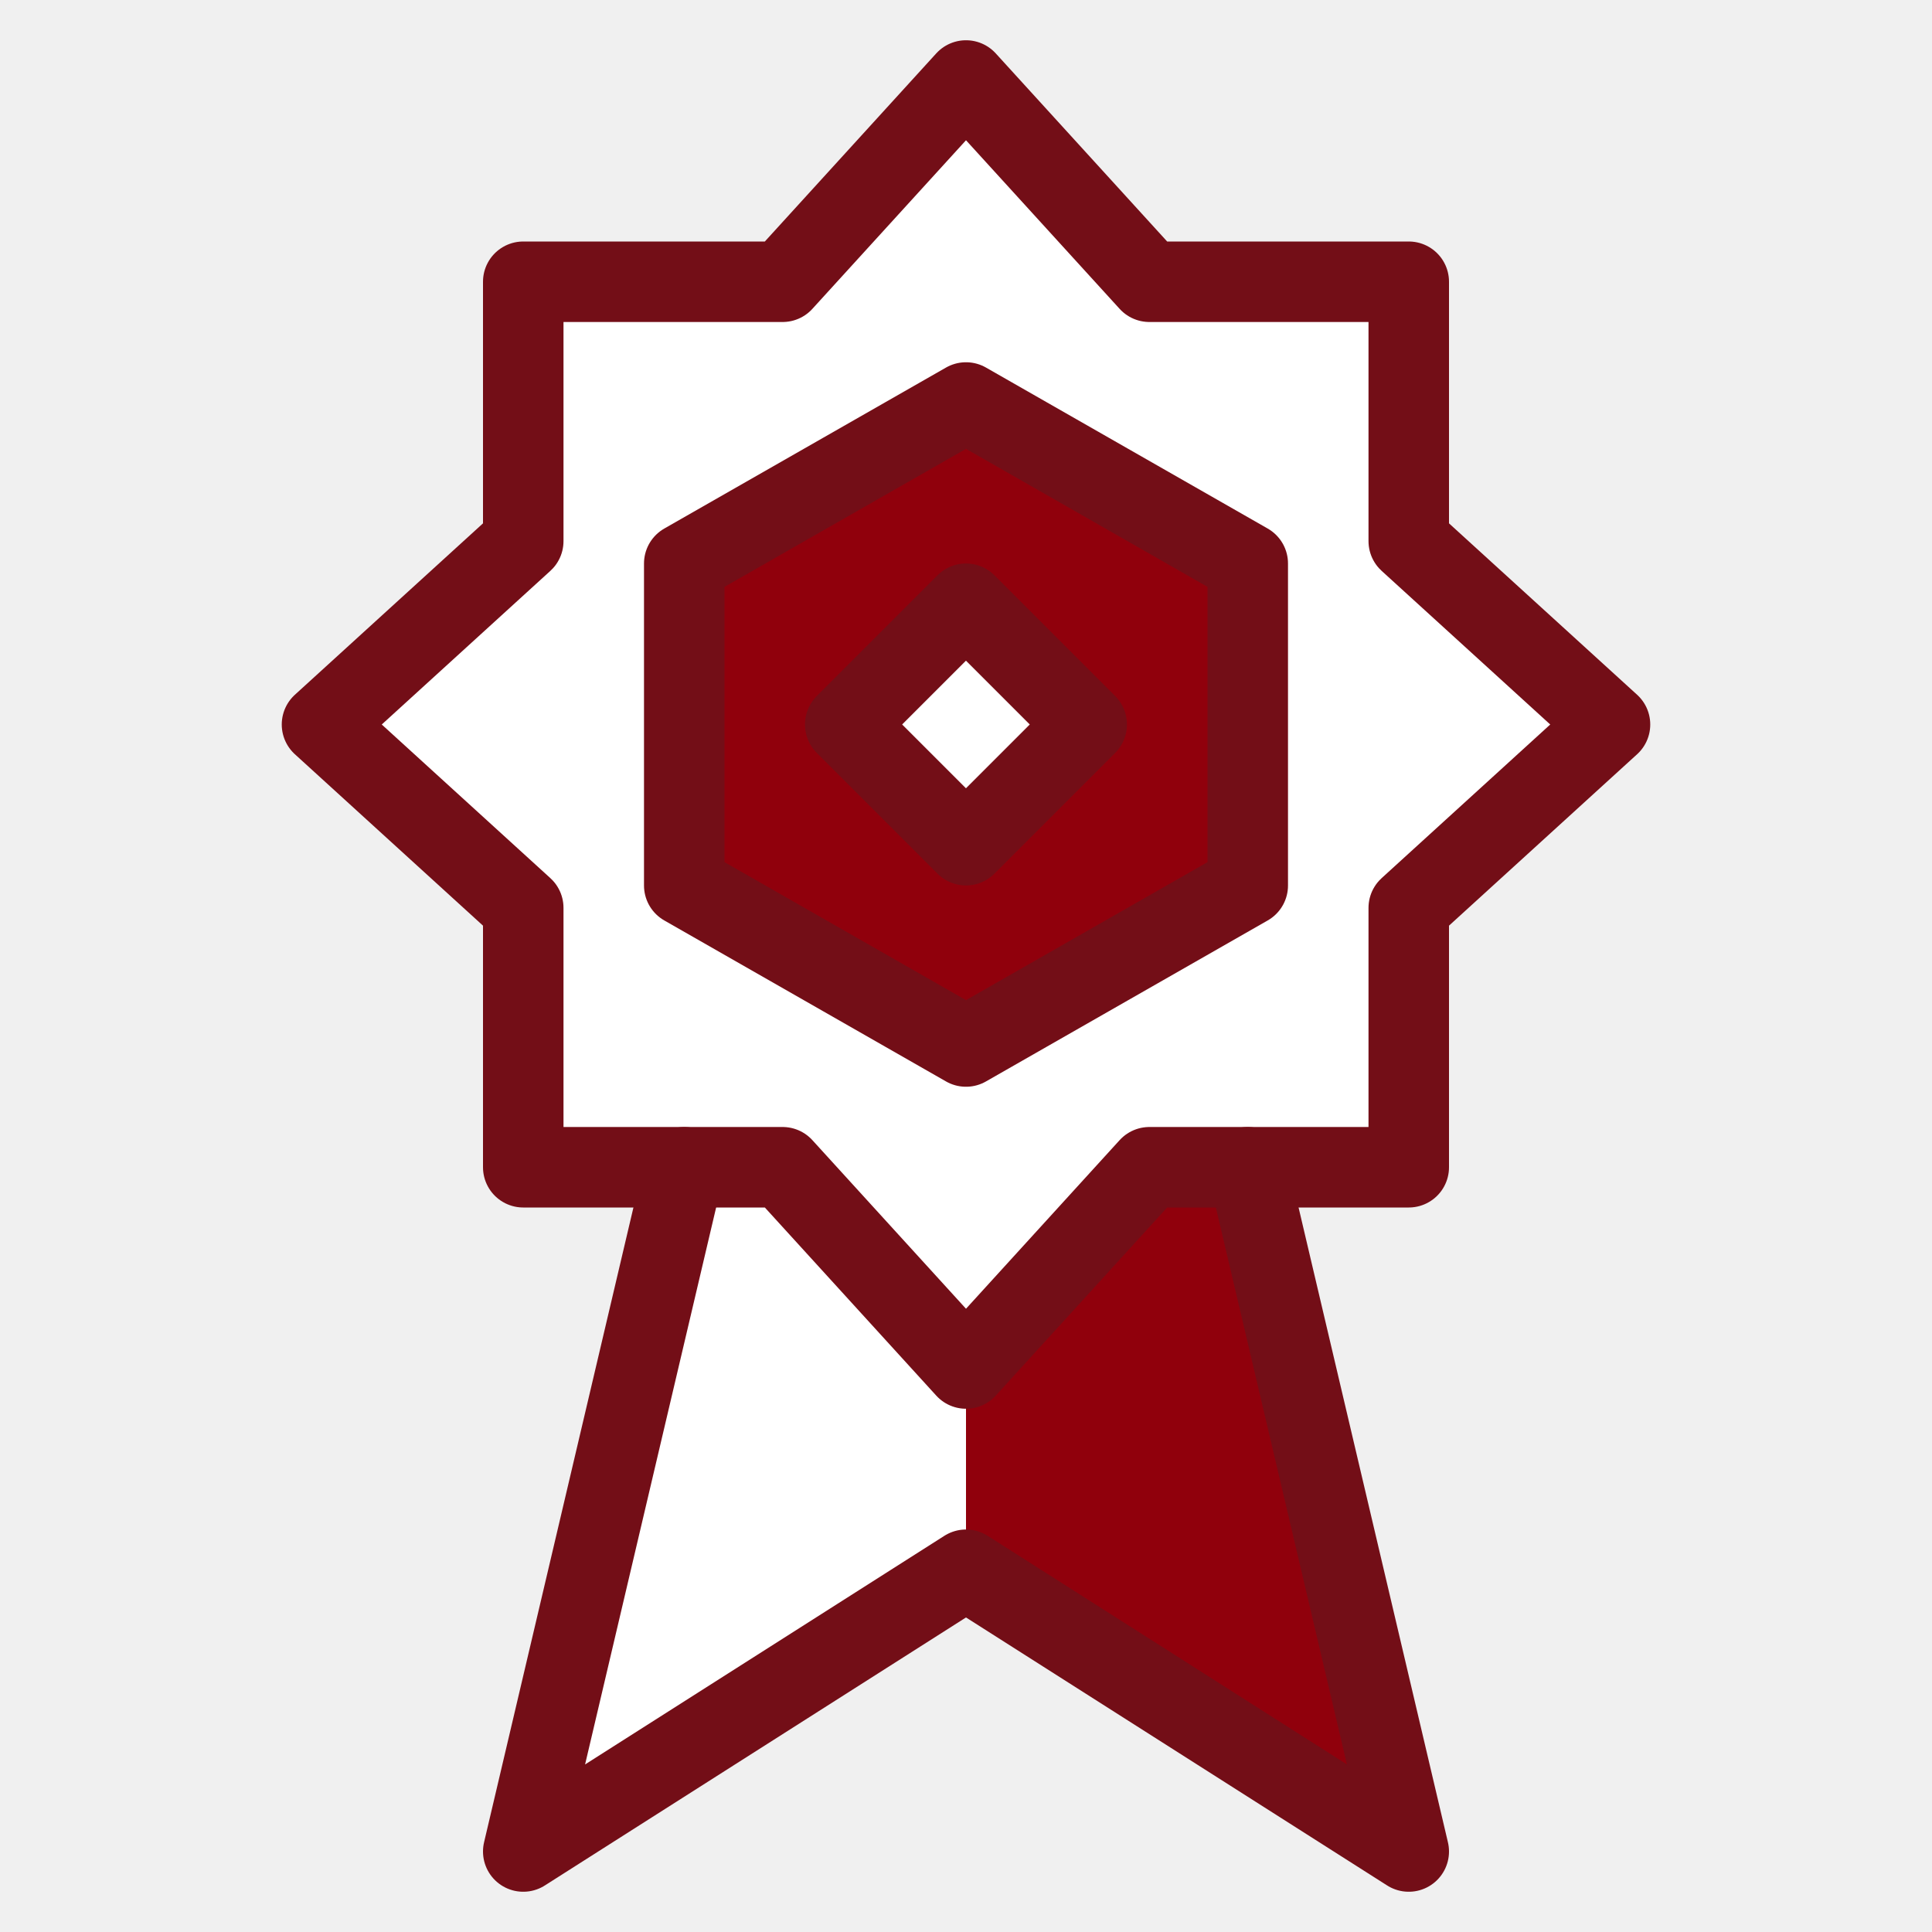
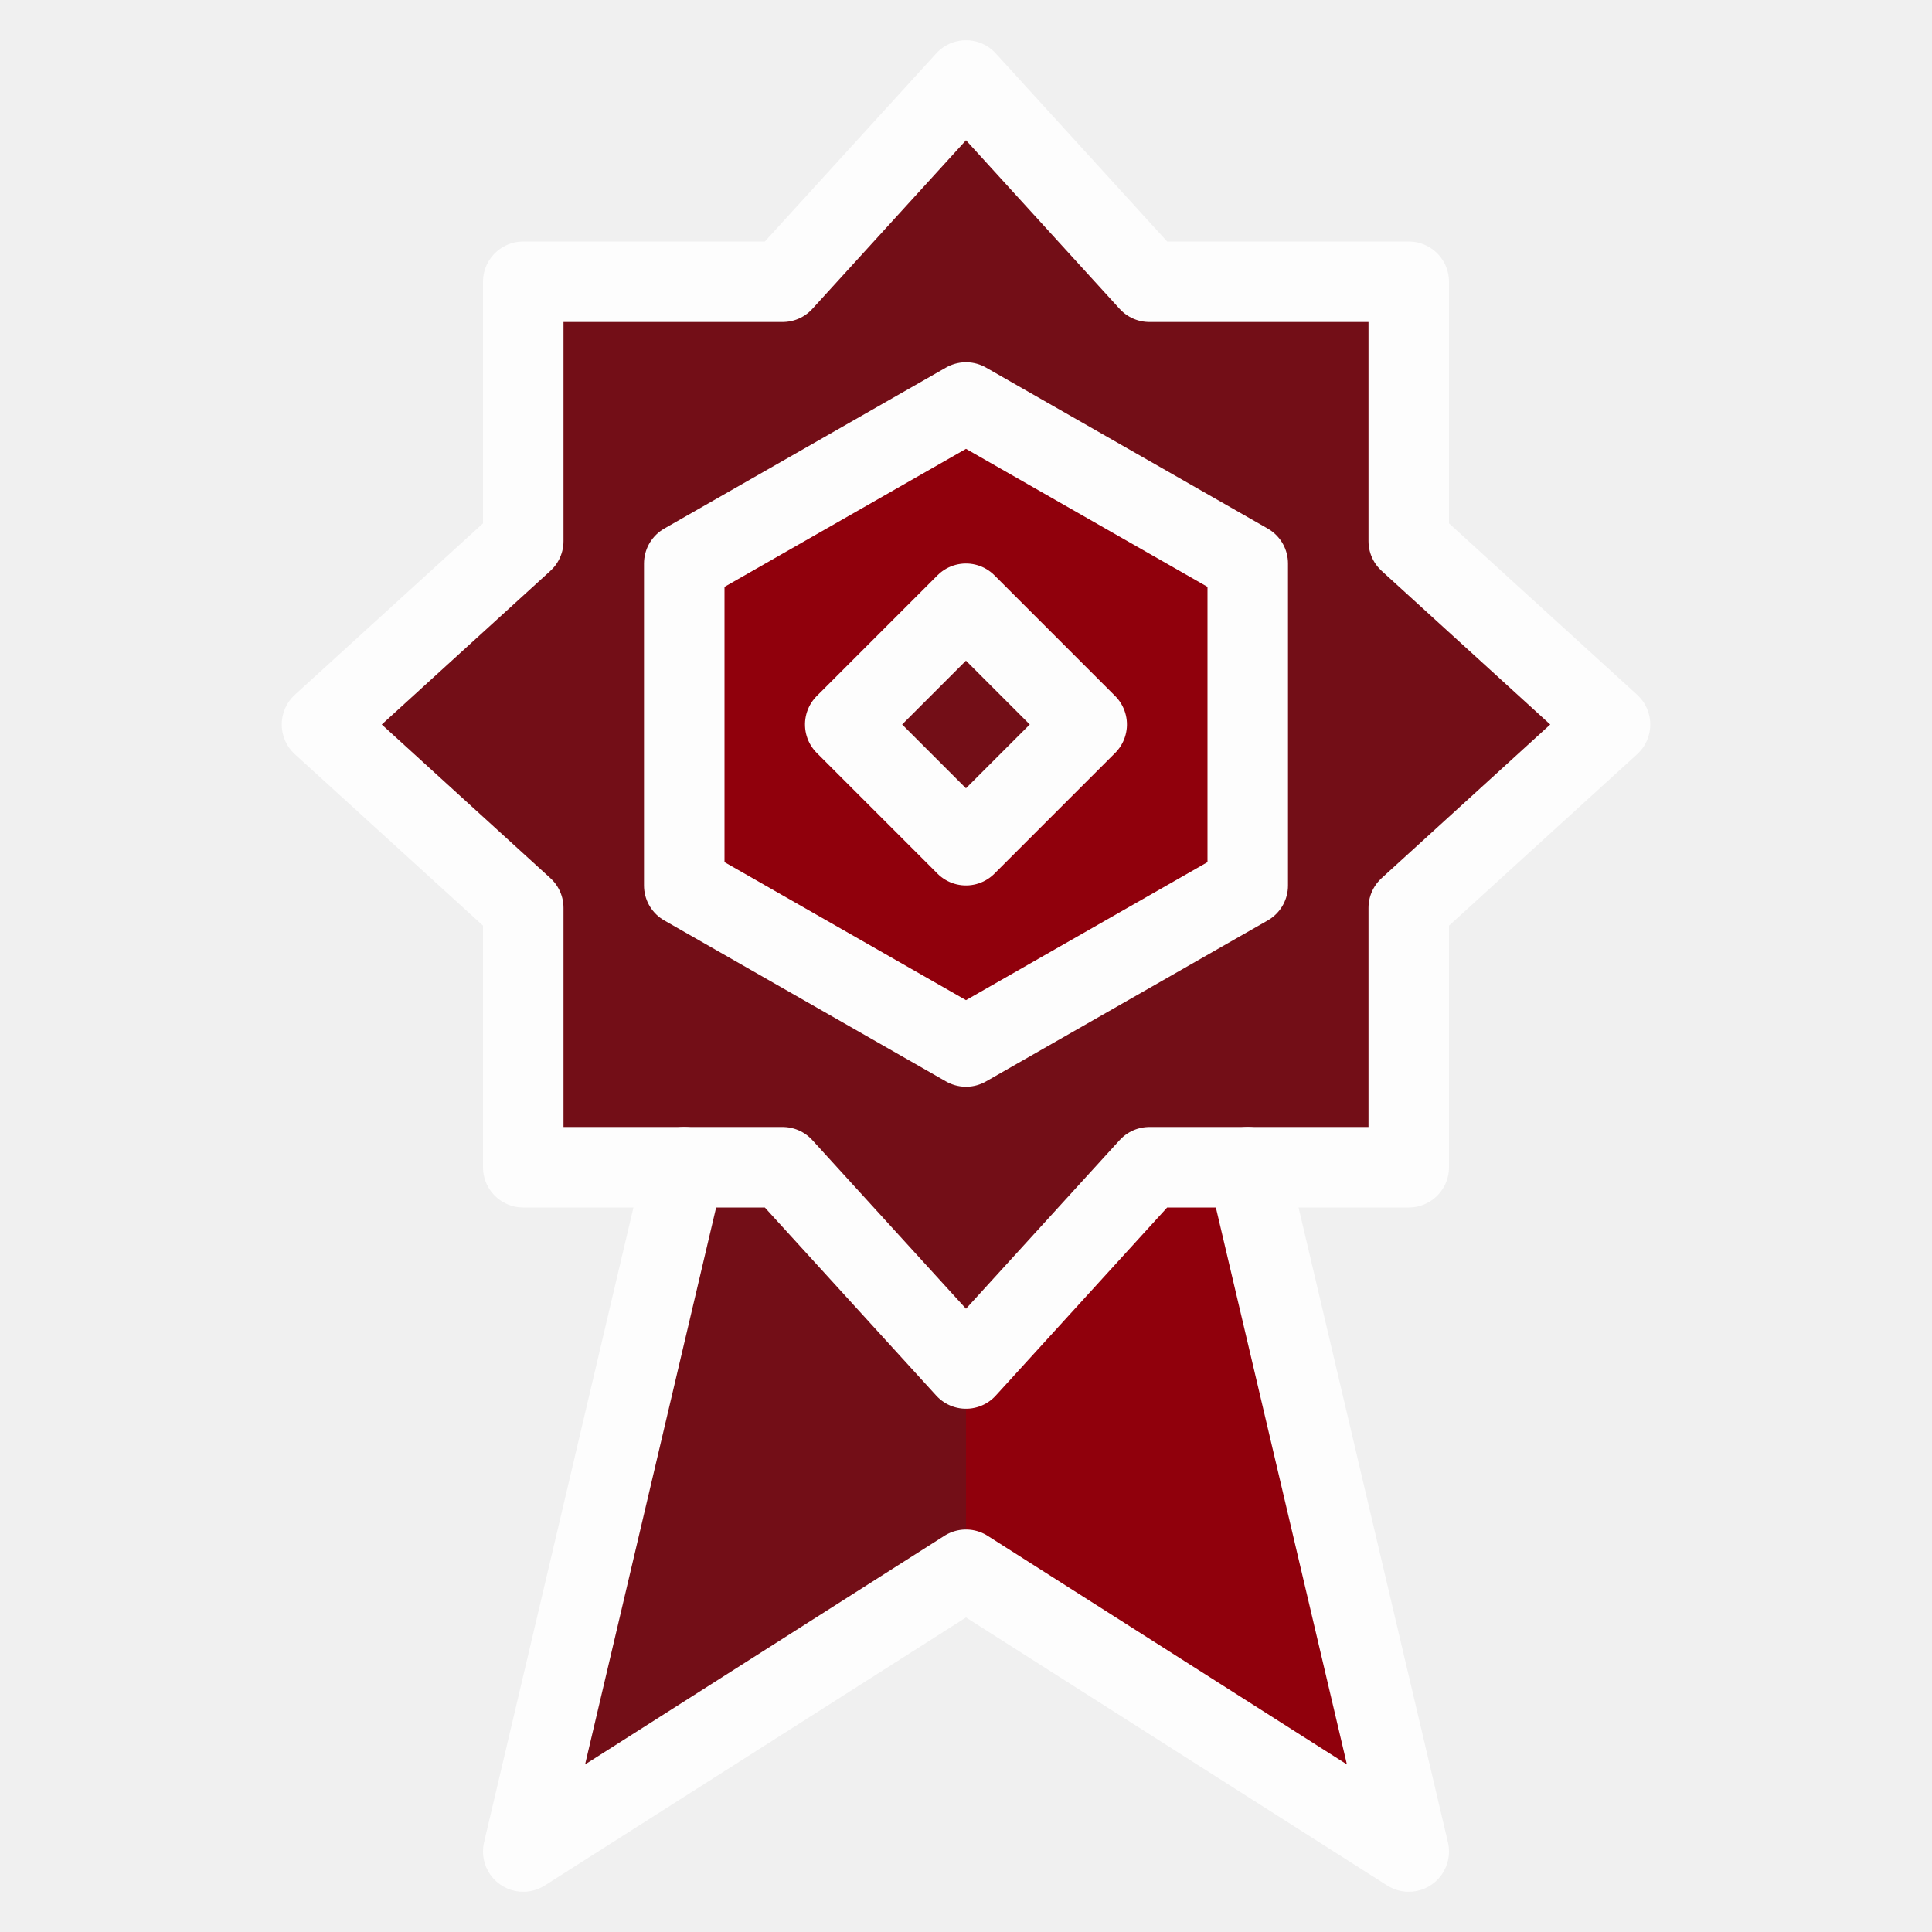
<svg xmlns="http://www.w3.org/2000/svg" width="24" height="24" viewBox="0 0 24 24">
  <g id="Duotone">
-     <polygon points="17.5 6.722 17.5 3.5 14.278 3.5 12 1 9.722 3.5 6.5 3.5 6.5 6.722 4 9 6.5 11.278 6.5 14.5 8.5 14.5 6.5 23 12 19.5 17.5 23 15.5 14.5 17.5 14.5 17.5 11.278 20 9 17.5 6.722" fill="#fff" />
+     <polygon points="17.5 6.722 17.5 3.5 14.278 3.5 12 1 9.722 3.5 6.5 3.5 6.5 6.722 4 9 6.5 11.278 6.5 14.5 8.5 14.5 6.5 23 12 19.5 17.5 23 15.5 14.5 17.5 14.5 17.5 11.278 20 9 17.5 6.722" fill="#730e17" />
    <path d="M12,5,8.5,7v4L12,13l3.5-2V7Zm0,5.5L10.5,9,12,7.5,13.5,9Z" fill="#90000c" />
    <polygon points="14.278 14.5 12 17 12 19.5 17.5 23 15.5 14.5 14.278 14.5" fill="#90000c" />
-     <polyline points="8.5 14.5 6.5 23 12 19.5 17.5 23 15.5 14.5" fill="none" stroke="#730e17" stroke-linecap="round" stroke-linejoin="round" />
-     <polygon points="17.5 11.278 20 9 17.5 6.722 17.5 3.5 14.278 3.5 12 1 9.722 3.5 6.5 3.5 6.5 6.722 4 9 6.5 11.278 6.5 14.5 9.722 14.5 12 17 14.278 14.5 17.5 14.5 17.5 11.278" fill="none" stroke="#730e17" stroke-linecap="round" stroke-linejoin="round" />
-     <polygon points="8.5 7 12 5 15.5 7 15.5 11 12 13 8.5 11 8.5 7" fill="none" stroke="#730e17" stroke-linecap="round" stroke-linejoin="round" />
-     <rect x="10.939" y="7.939" width="2.121" height="2.121" transform="translate(-2.849 11.121) rotate(-45)" fill="none" stroke="#730e17" stroke-linecap="round" stroke-linejoin="round" />
+     <polyline points="8.5 14.5 6.5 23 12 19.5 17.5 23 15.5 14.5" fill="none" stroke="#fdfdfd" stroke-linecap="round" stroke-linejoin="round" />
+     <polygon points="17.5 11.278 20 9 17.5 6.722 17.5 3.5 14.278 3.5 12 1 9.722 3.5 6.5 3.5 6.5 6.722 4 9 6.5 11.278 6.5 14.5 9.722 14.5 12 17 14.278 14.5 17.5 14.5 17.5 11.278" fill="none" stroke="#fdfdfd" stroke-linecap="round" stroke-linejoin="round" />
+     <polygon points="8.5 7 12 5 15.5 7 15.5 11 12 13 8.5 11 8.5 7" fill="none" stroke="#fdfdfd" stroke-linecap="round" stroke-linejoin="round" />
+     <rect x="10.939" y="7.939" width="2.121" height="2.121" transform="translate(-2.849 11.121) rotate(-45)" fill="none" stroke="#fdfdfd" stroke-linecap="round" stroke-linejoin="round" />
  </g>
  <g id="Frames-24px">
    <rect width="24" height="24" fill="none" />
  </g>
</svg>
